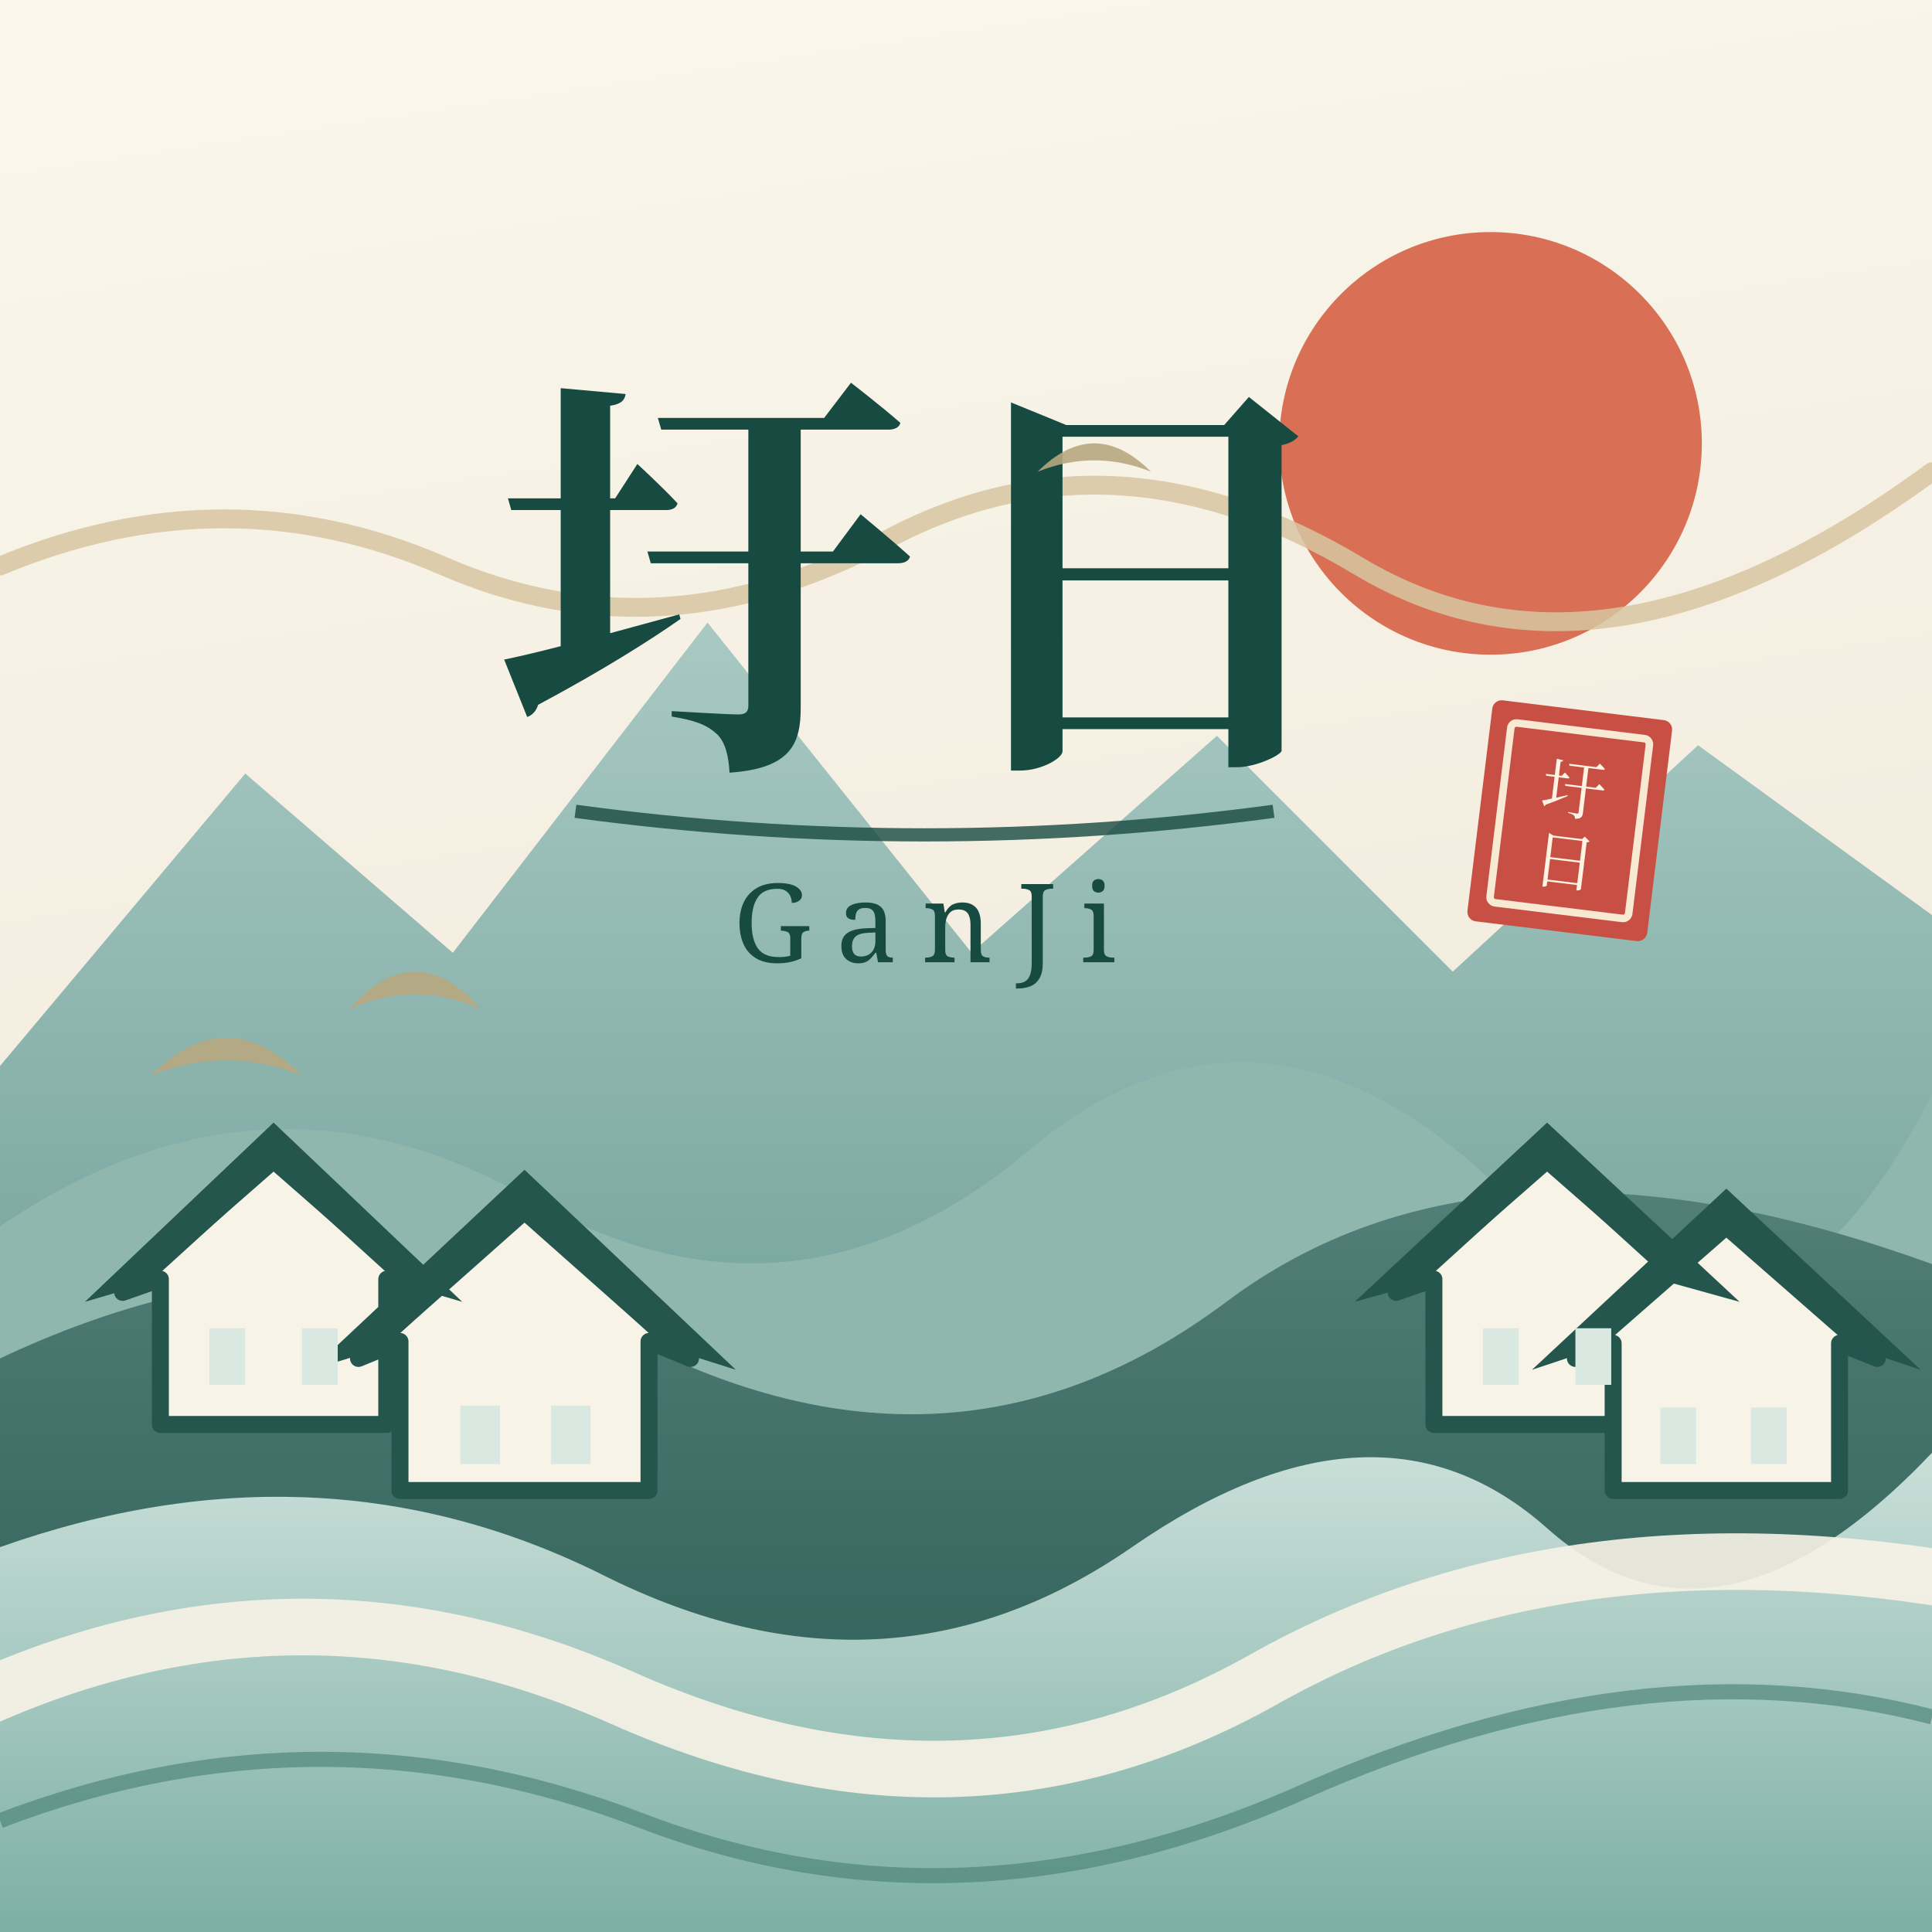
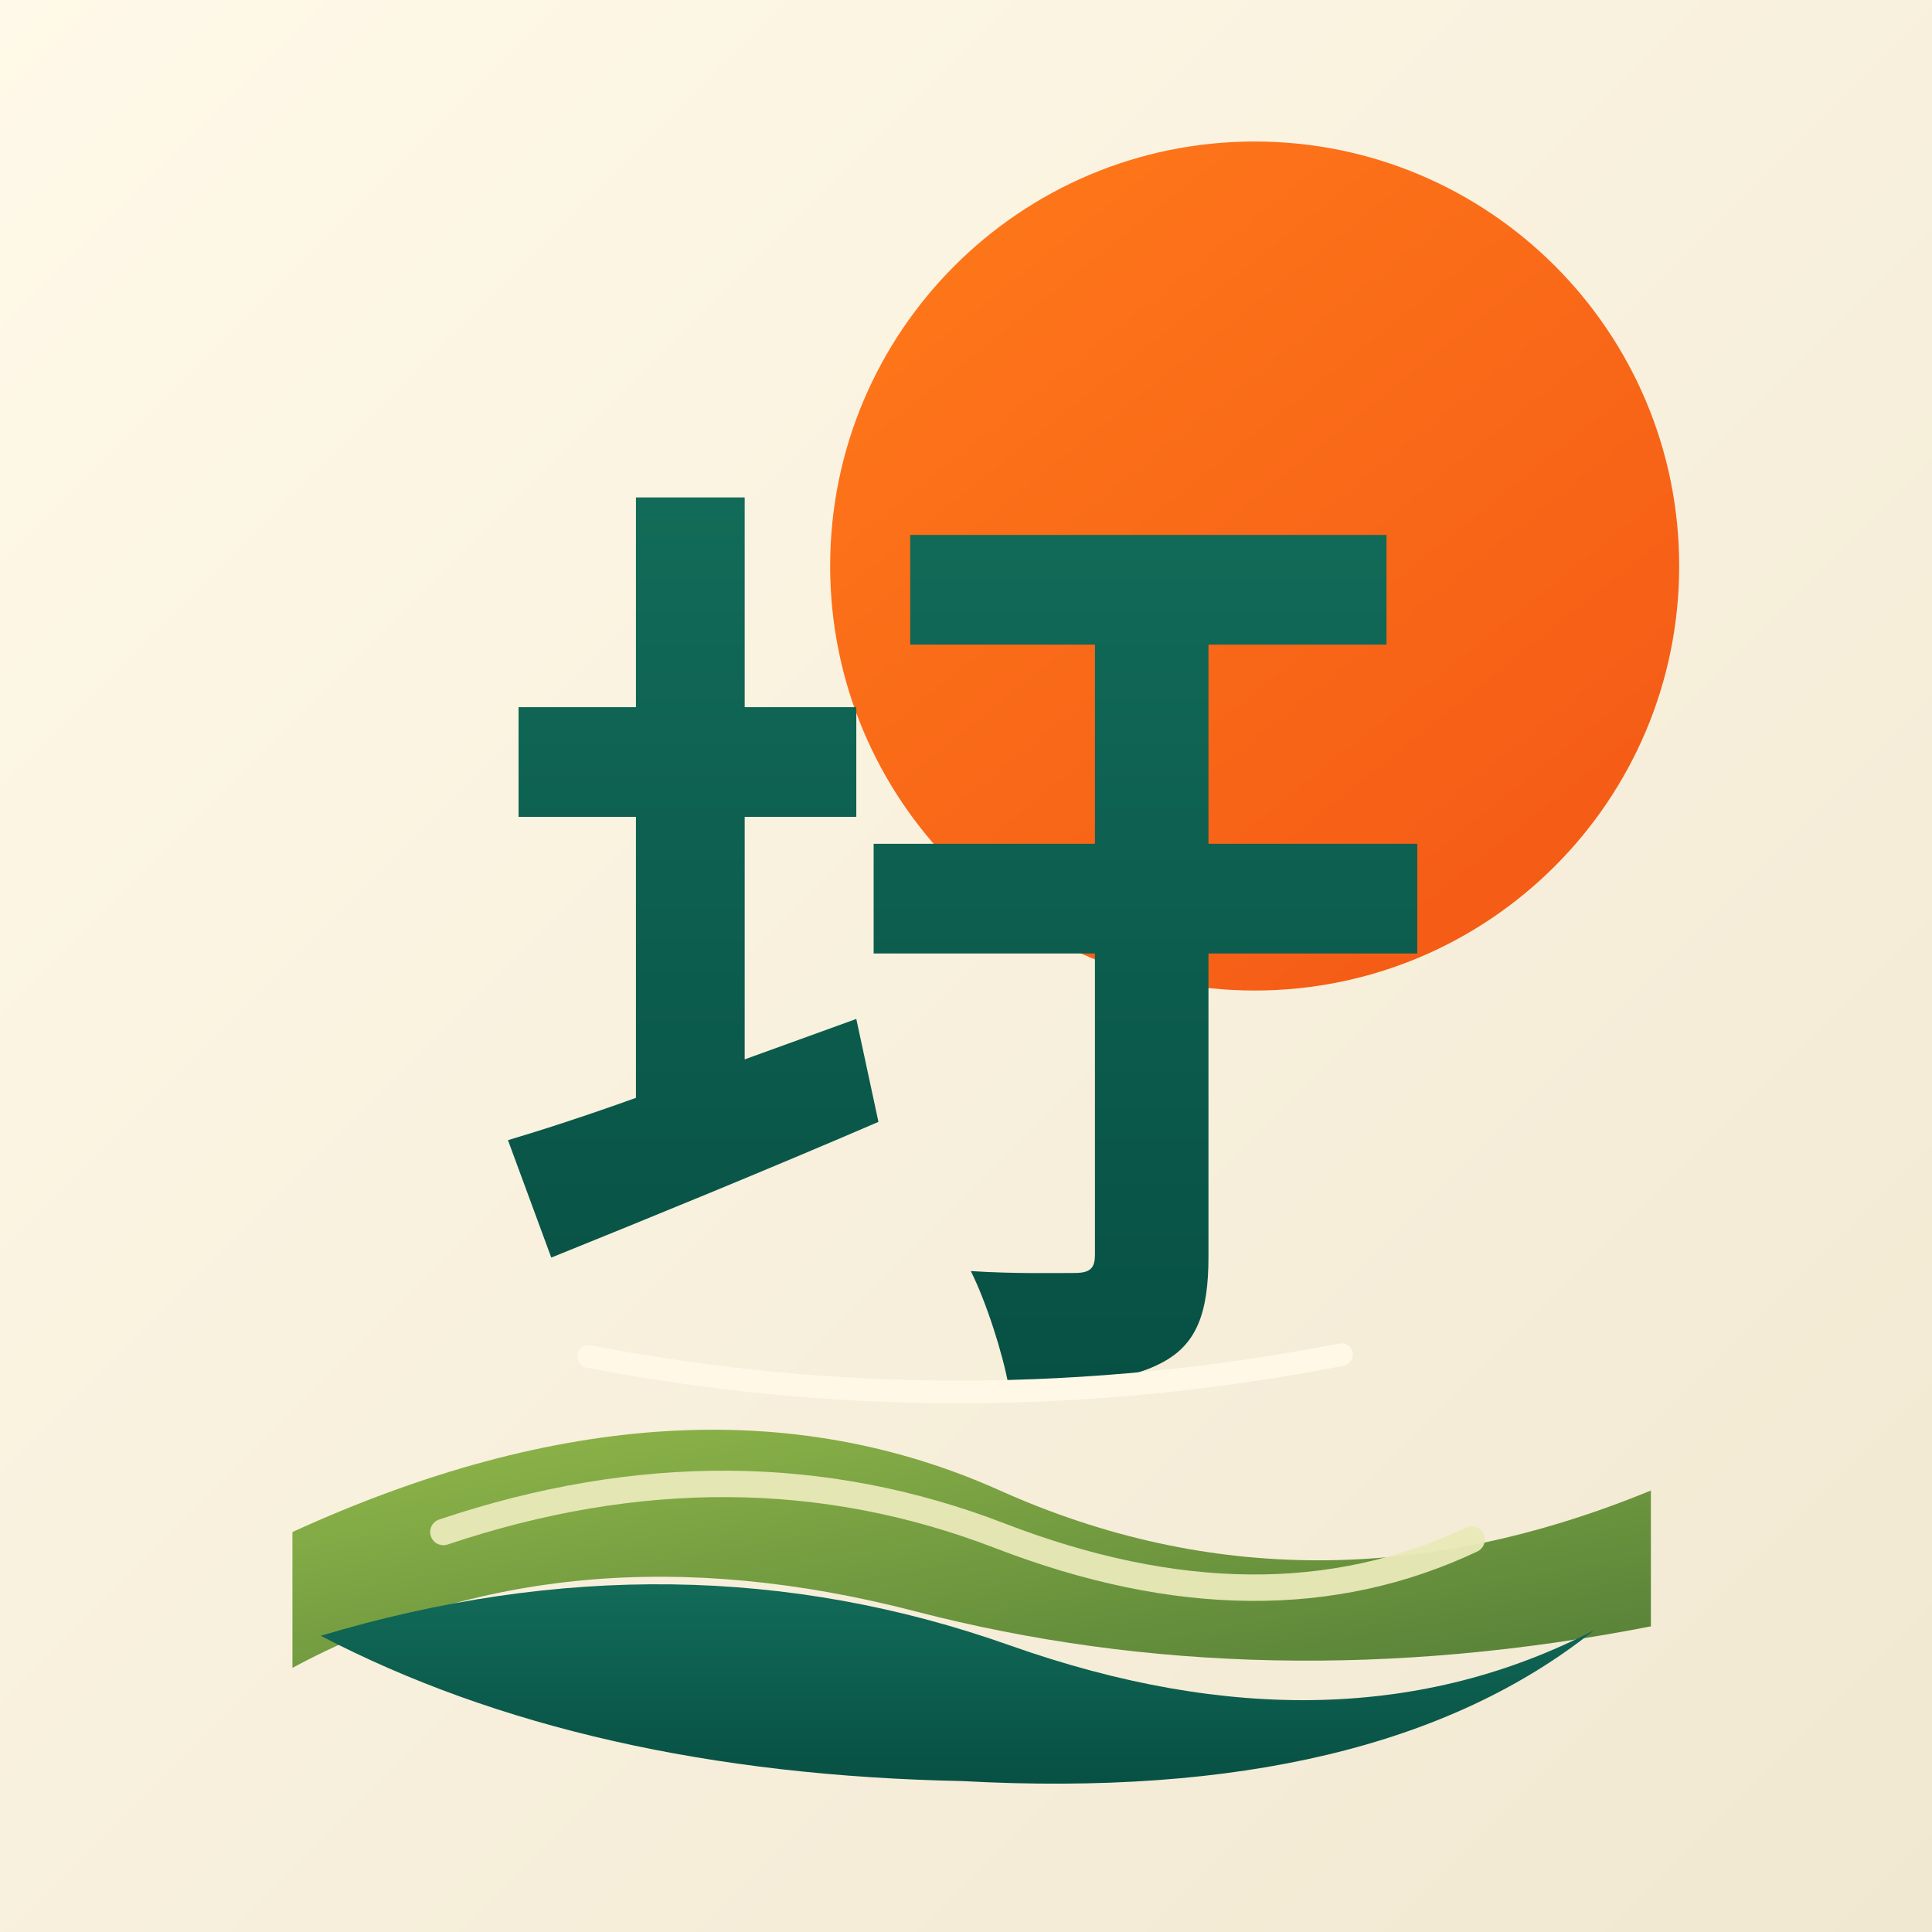
<svg xmlns="http://www.w3.org/2000/svg" width="1024" height="1024" viewBox="0 0 1024 1024">
  <defs>
-     <linearGradient id="paper" x1="0" y1="0" x2="0.15" y2="1">
-       <stop stop-color="#FBF7EC" />
-       <stop offset="1" stop-color="#EDE7D7" />
+     <linearGradient id="paper" x1="0" y1="0" x2="1" y2="1">
+       <stop offset="0" stop-color="#FFF9E9" />
+       <stop offset="1" stop-color="#F1E8D1" />
    </linearGradient>
-     <linearGradient id="hill1" x1="0" y1="0" x2="0" y2="1">
-       <stop stop-color="#A9C9C3" />
-       <stop offset="1" stop-color="#6E9F98" />
+     <linearGradient id="sun" x1="0" y1="0" x2="0.8" y2="1">
+       <stop offset="0" stop-color="#FF7A1A" />
+       <stop offset="1" stop-color="#F45A16" />
    </linearGradient>
-     <linearGradient id="hill2" x1="0" y1="0" x2="0" y2="1">
-       <stop stop-color="#527F78" />
-       <stop offset="1" stop-color="#24564E" />
+     <linearGradient id="green" x1="0" y1="0" x2="1" y2="1">
+       <stop offset="0" stop-color="#91B84A" />
+       <stop offset="1" stop-color="#557F37" />
    </linearGradient>
-     <linearGradient id="water" x1="0" y1="0" x2="0" y2="1">
-       <stop stop-color="#C9DFD8" />
-       <stop offset="1" stop-color="#7DAFA5" />
+     <linearGradient id="deep" x1="0" y1="0" x2="0" y2="1">
+       <stop offset="0" stop-color="#126B58" />
+       <stop offset="1" stop-color="#075044" />
    </linearGradient>
  </defs>
  <rect width="1024" height="1024" fill="url(#paper)" />
-   <circle cx="790" cy="235" r="112" fill="#D96F54" />
-   <path d="M0 300 Q120 250 235 300 T470 286 T720 300 T1024 250" fill="none" stroke="#D8C6A1" stroke-width="10" stroke-linecap="round" opacity=".85" />
-   <path d="M0 565 L130 410 240 505 375 330 515 505 645 390 770 515 900 395 1024 485 V780 H0Z" fill="url(#hill1)" />
-   <path d="M0 650 Q140 555 280 635 T545 610 T800 635 T1024 580 V820 H0Z" fill="#8FB7AD" />
-   <path d="M0 720 Q180 635 345 715 T650 690 T1024 670 V1024 H0Z" fill="url(#hill2)" />
-   <path d="M0 820 Q170 760 320 835 T600 820 T820 810 T1024 770 V1024 H0Z" fill="url(#water)" />
-   <path d="M-30 910 Q150 820 330 900 T670 890 T1050 840" fill="none" stroke="#F8F3E7" stroke-width="30" opacity=".9" />
-   <path d="M0 965 Q170 900 340 965 T690 950 T1024 910" fill="none" stroke="#4C8278" stroke-width="8" opacity=".65" />
-   <g fill="#F8F3E7" stroke="#24564E" stroke-width="9" stroke-linejoin="round">
-     <path d="M65 685 L145 615 225 685 205 678 205 755 85 755 85 678Z" />
-     <path d="M190 720 L278 642 366 720 344 711 344 790 212 790 212 711Z" />
-     <path d="M740 685 L820 615 900 685 880 678 880 755 760 755 760 678Z" />
-     <path d="M835 720 L915 650 995 720 975 712 975 790 855 790 855 712Z" />
-   </g>
-   <g fill="#24564E">
-     <path d="M45 690 L145 595 245 690 211 680 145 620 79 680Z" />
-     <path d="M165 726 L278 620 390 726 352 714 278 646 204 714Z" />
-     <path d="M718 690 L820 595 922 690 886 680 820 620 754 680Z" />
-     <path d="M812 726 L915 630 1018 726 982 714 915 654 848 714Z" />
-   </g>
-   <g fill="#D9E9E2">
-     <rect x="111" y="704" width="19" height="30" />
-     <rect x="160" y="704" width="19" height="30" />
-     <rect x="244" y="745" width="21" height="31" />
-     <rect x="292" y="745" width="21" height="31" />
-     <rect x="786" y="704" width="19" height="30" />
-     <rect x="835" y="704" width="19" height="30" />
-     <rect x="880" y="746" width="19" height="30" />
-     <rect x="928" y="746" width="19" height="30" />
-   </g>
-   <g fill="#174A41">
-     <text x="490" y="390" text-anchor="middle" font-family="STSong, Songti SC, Noto Serif CJK SC, serif" font-size="222" font-weight="900" letter-spacing="10">圩日</text>
-     <path d="M305 430 Q490 455 675 430" fill="none" stroke="#174A41" stroke-width="7" opacity=".8" />
-     <text x="490" y="510" text-anchor="middle" font-family="Georgia, serif" font-size="58" letter-spacing="13">GanJi</text>
-   </g>
-   <g transform="translate(832 435) rotate(7)">
-     <rect x="-48" y="-59" width="96" height="118" rx="5" fill="#C84F43" />
-     <rect x="-37" y="-48" width="74" height="96" rx="3" fill="none" stroke="#F8E9D3" stroke-width="4" />
-     <text x="0" y="-4" text-anchor="middle" font-family="STSong, Songti SC, Noto Serif CJK SC, serif" font-size="34" fill="#FFF4E3">圩</text>
-     <text x="0" y="34" text-anchor="middle" font-family="STSong, Songti SC, Noto Serif CJK SC, serif" font-size="34" fill="#FFF4E3">日</text>
-   </g>
-   <path d="M80 570 Q120 530 160 570 Q120 554 80 570Z M185 535 Q220 495 255 535 Q220 519 185 535Z M550 250 Q580 220 610 250 Q580 238 550 250Z" fill="#B7A77F" opacity=".9" />
+   <circle cx="665" cy="300" r="225" fill="url(#sun)" />
+   <path d="M155 812 Q365 716 530 790 T875 790 L875 862 Q670 902 485 854 T155 884Z" fill="url(#green)" />
+   <path d="M170 867 Q360 810 535 872 T845 864 Q730 956 510 944 Q310 940 170 867Z" fill="url(#deep)" />
+   <path d="M235 812 Q390 760 530 814 T780 816" fill="none" stroke="#E9E9B9" stroke-width="14" stroke-linecap="round" opacity=".95" />
+   <text x="512" y="690" text-anchor="middle" font-family="STHeiti SC, PingFang SC, Noto Sans CJK SC, sans-serif" font-size="510" font-weight="900" fill="url(#deep)" letter-spacing="-22">圩</text>
+   <path d="M312 719 Q510 757 711 718" fill="none" stroke="#FFF8E7" stroke-width="12" stroke-linecap="round" />
</svg>
